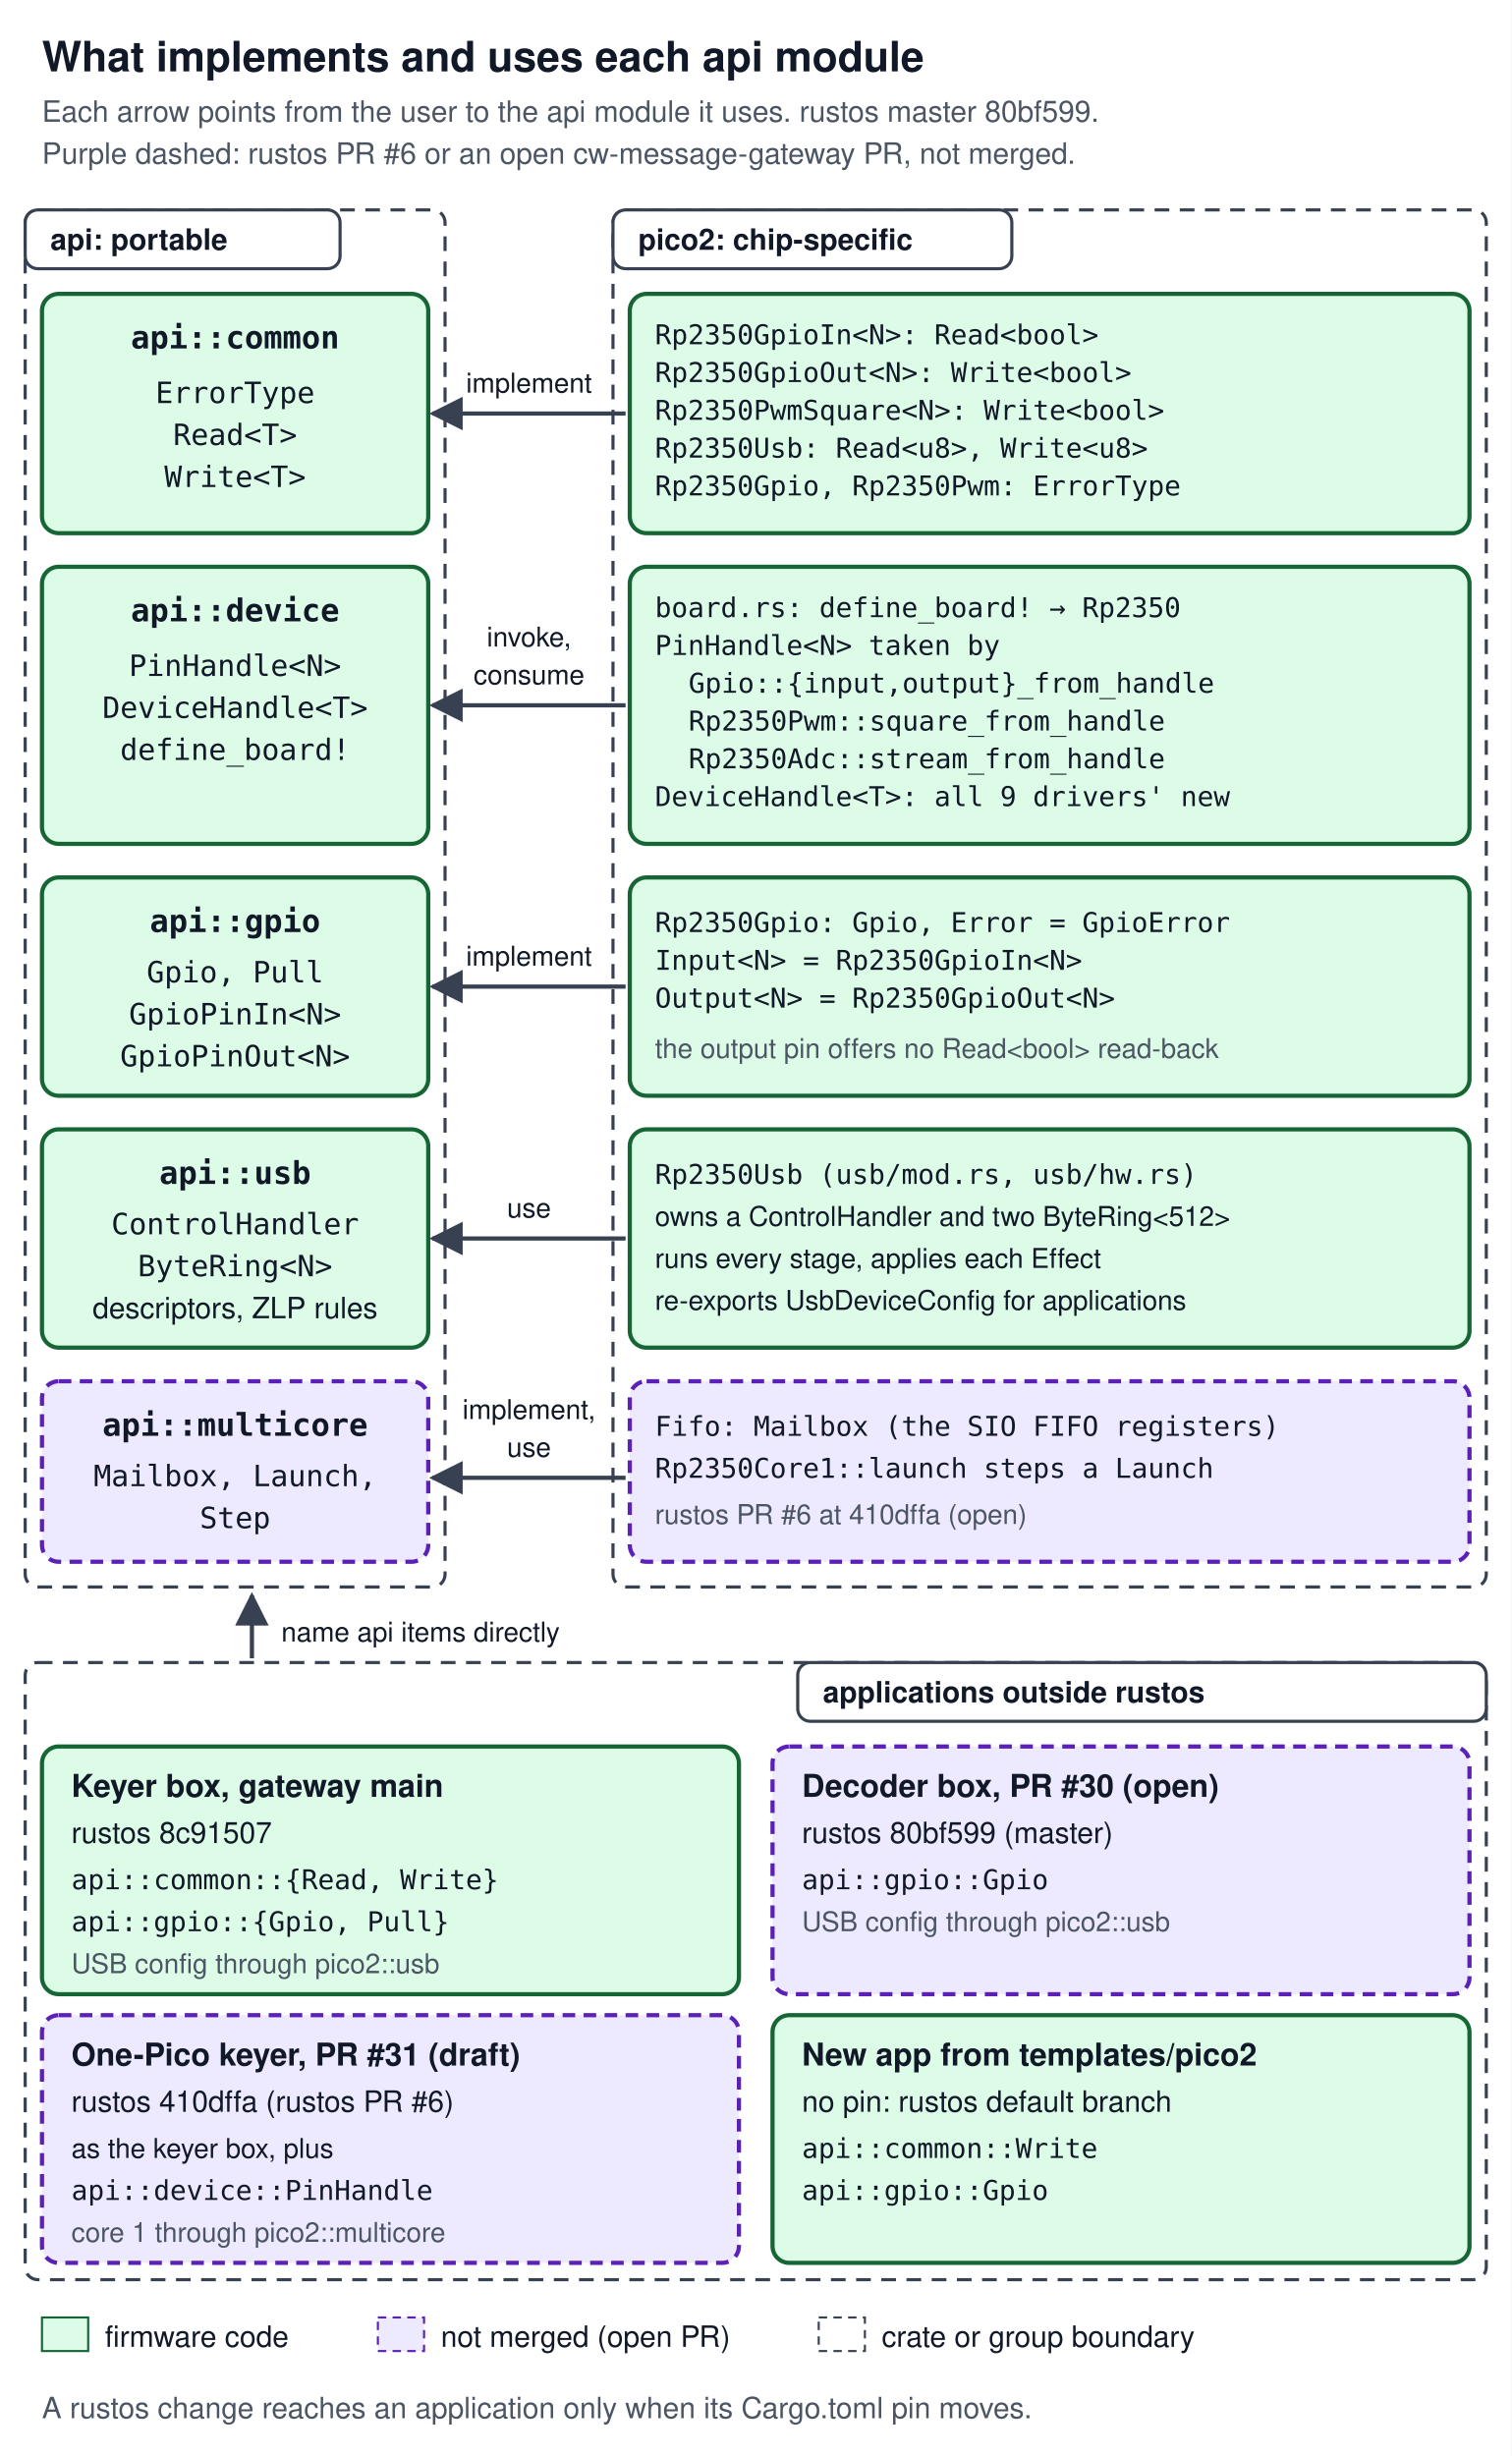
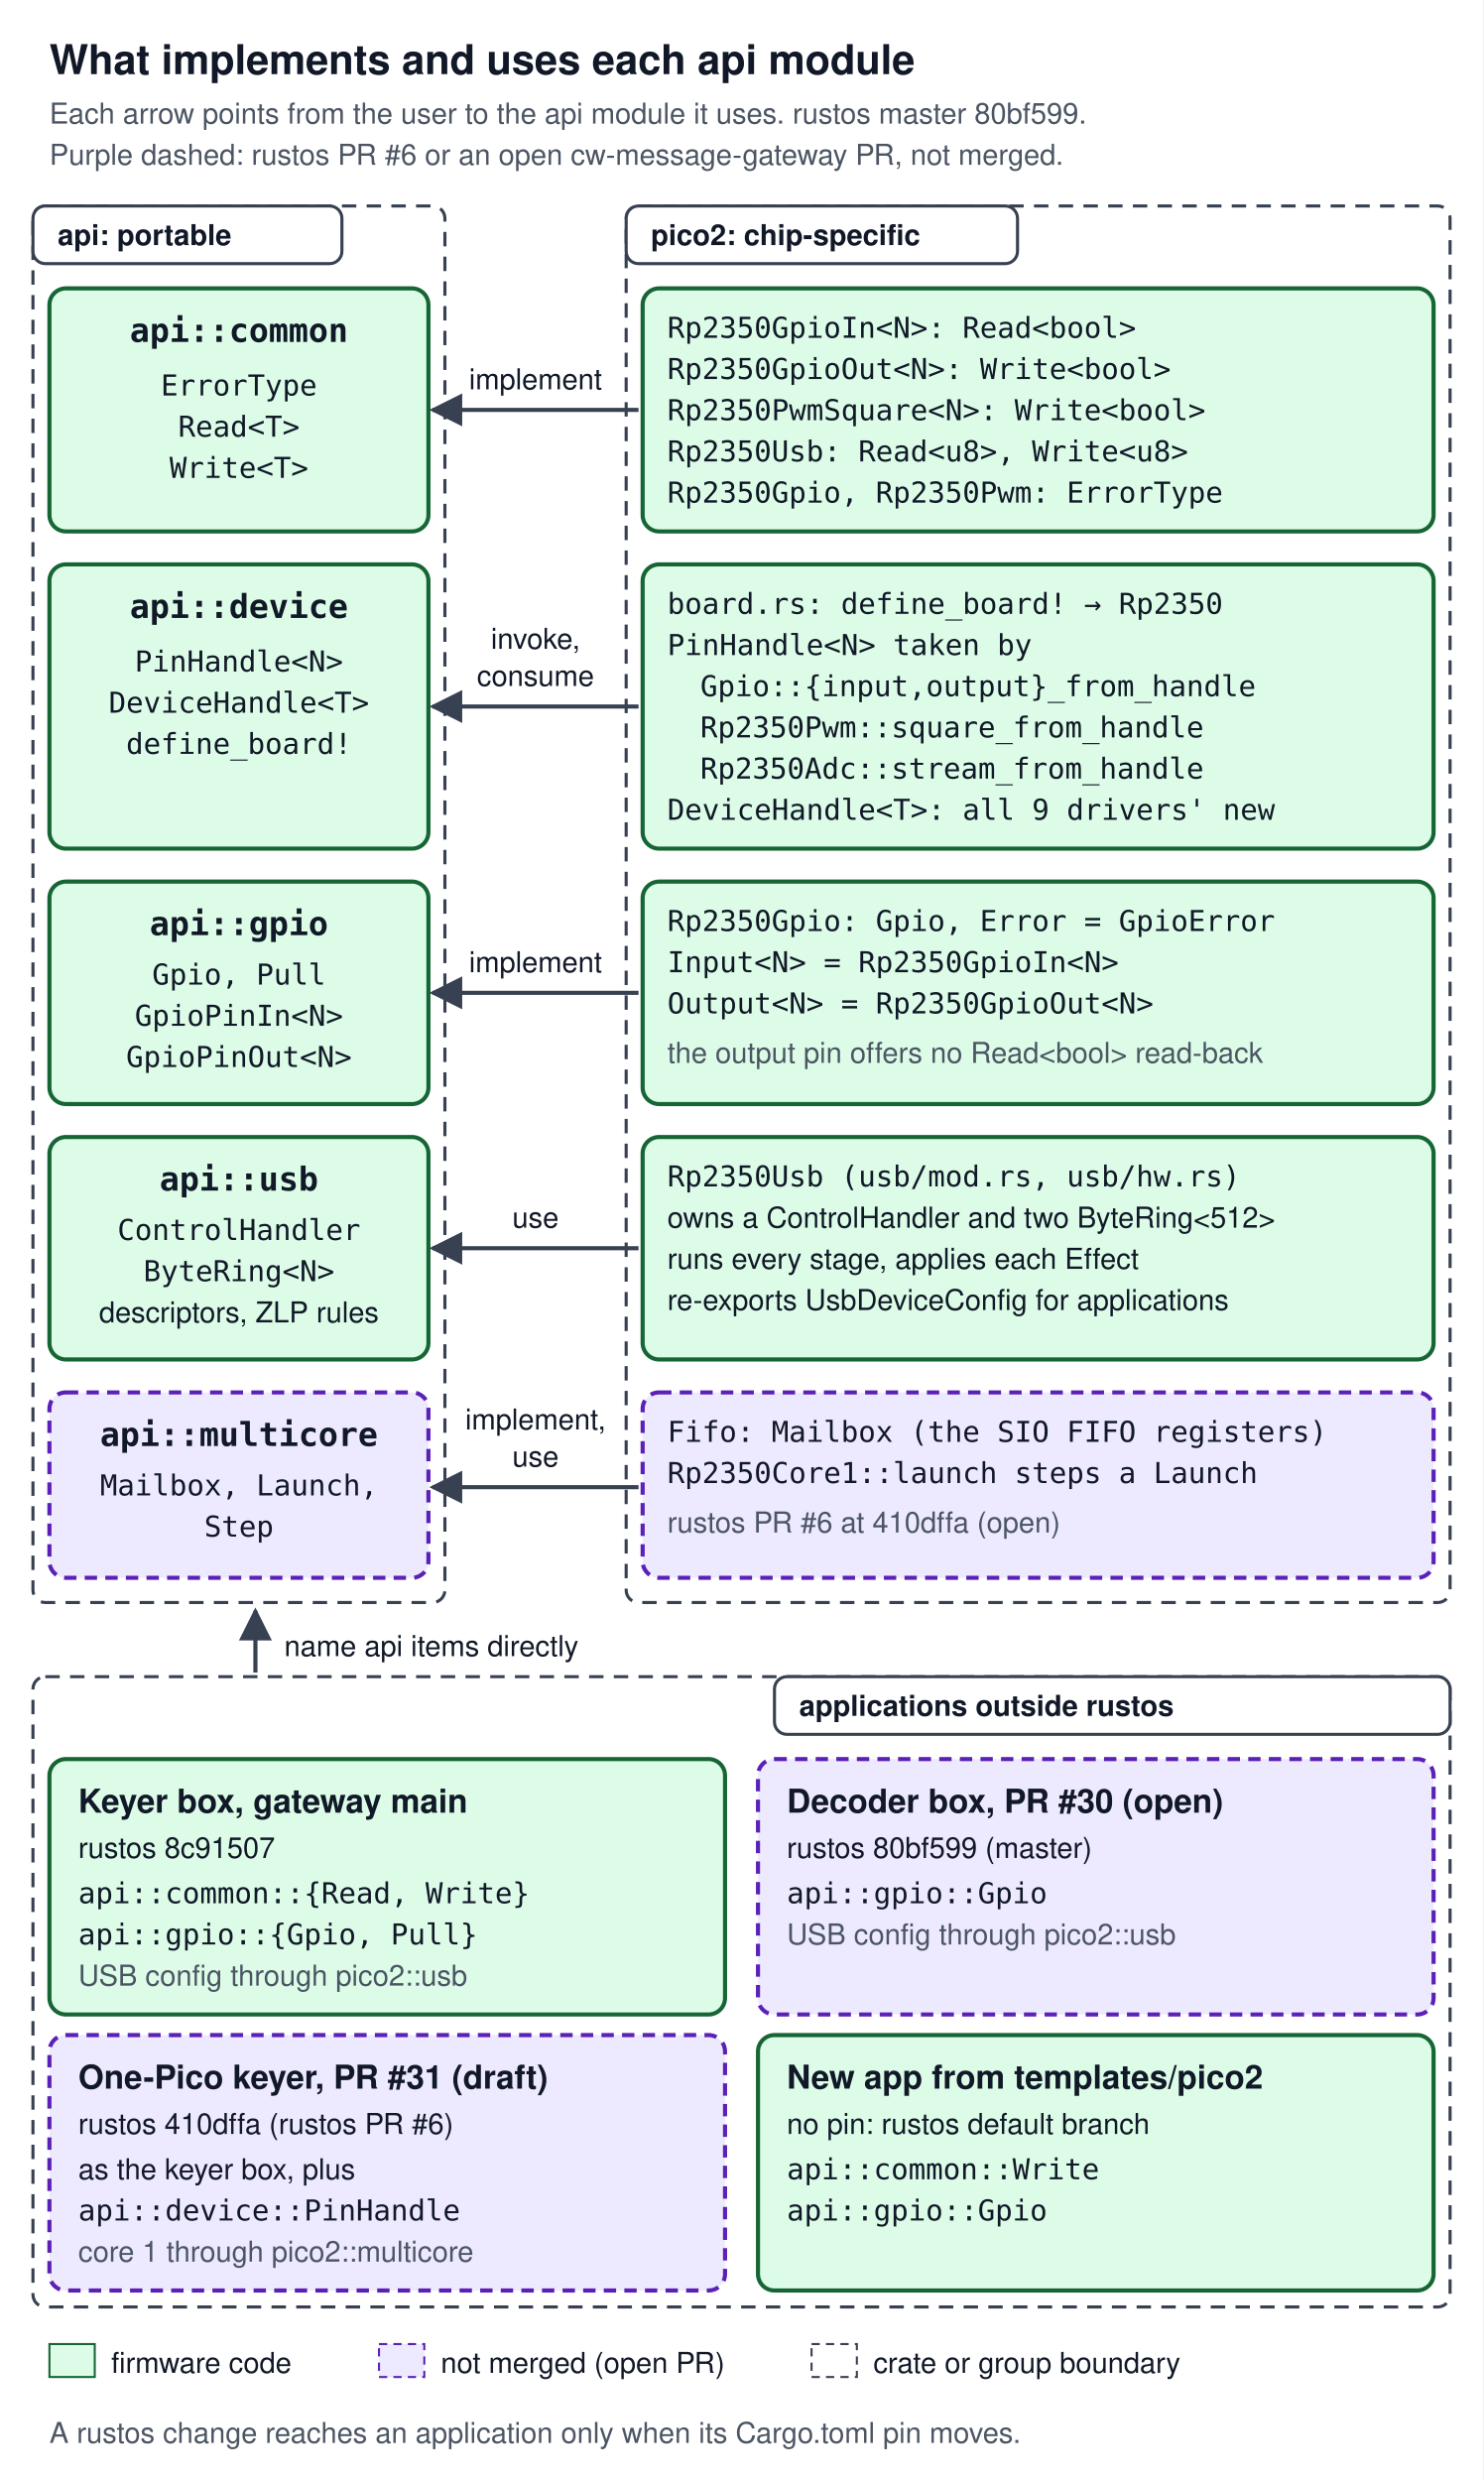
- <svg xmlns="http://www.w3.org/2000/svg" viewBox="0 0 720 1170" width="720" height="1170" font-family="Helvetica, Arial, 'Liberation Sans', sans-serif" font-size="16" fill="#111827">
+ <svg xmlns="http://www.w3.org/2000/svg" viewBox="0 0 720 1204" width="720" height="1204" font-family="Helvetica, Arial, 'Liberation Sans', sans-serif" font-size="16" fill="#111827">
  <defs>
    <marker id="a03dp-arrow" viewBox="0 0 10 10" refX="9" refY="5" markerWidth="8" markerHeight="8" orient="auto-start-reverse">
      <path d="M0,0 L10,5 L0,10 z" fill="#374151" />
    </marker>
  </defs>
-   <rect x="0" y="0" width="720" height="1170" fill="#ffffff" />
-   <text x="20" y="34" font-size="20" font-weight="bold">What implements and uses each api module</text>
-   <text x="20" y="58" font-size="14" fill="#4b5563">Each arrow points from the user to the api module it uses. rustos master 80bf599.</text>
-   <text x="20" y="78" font-size="14" fill="#4b5563">Purple dashed: rustos PR #6 or an open cw-message-gateway PR, not merged.</text>
-   <rect x="12" y="100" width="200" height="656" rx="6" fill="none" stroke="#374151" stroke-width="1.5" stroke-dasharray="7 5" />
-   <rect x="12" y="100" width="150" height="28" rx="6" fill="#ffffff" stroke="#374151" stroke-width="1.5" />
-   <text x="24" y="119" font-size="14" font-weight="bold">api: portable</text>
-   <rect x="292" y="100" width="416" height="656" rx="6" fill="none" stroke="#374151" stroke-width="1.5" stroke-dasharray="7 5" />
-   <rect x="292" y="100" width="190" height="28" rx="6" fill="#ffffff" stroke="#374151" stroke-width="1.5" />
-   <text x="304" y="119" font-size="14" font-weight="bold">pico2: chip-specific</text>
-   <rect x="20" y="140" width="184" height="114" rx="8" fill="#dcfce7" stroke="#166534" stroke-width="2" />
-   <text x="112" y="166" text-anchor="middle" font-size="15" font-weight="bold" font-family="Menlo, Consolas, 'DejaVu Sans Mono', monospace">api::common</text>
-   <text x="112" y="192" text-anchor="middle" font-size="14" font-family="Menlo, Consolas, 'DejaVu Sans Mono', monospace">ErrorType</text>
-   <text x="112" y="212" text-anchor="middle" font-size="14" font-family="Menlo, Consolas, 'DejaVu Sans Mono', monospace">Read&lt;T&gt;</text>
-   <text x="112" y="232" text-anchor="middle" font-size="14" font-family="Menlo, Consolas, 'DejaVu Sans Mono', monospace">Write&lt;T&gt;</text>
-   <rect x="300" y="140" width="400" height="114" rx="8" fill="#dcfce7" stroke="#166534" stroke-width="2" />
-   <text x="312" y="164" font-size="13" font-family="Menlo, Consolas, 'DejaVu Sans Mono', monospace">Rp2350GpioIn&lt;N&gt;: Read&lt;bool&gt;</text>
-   <text x="312" y="182" font-size="13" font-family="Menlo, Consolas, 'DejaVu Sans Mono', monospace">Rp2350GpioOut&lt;N&gt;: Write&lt;bool&gt;</text>
-   <text x="312" y="200" font-size="13" font-family="Menlo, Consolas, 'DejaVu Sans Mono', monospace">Rp2350PwmSquare&lt;N&gt;: Write&lt;bool&gt;</text>
-   <text x="312" y="218" font-size="13" font-family="Menlo, Consolas, 'DejaVu Sans Mono', monospace">Rp2350Usb: Read&lt;u8&gt;, Write&lt;u8&gt;</text>
-   <text x="312" y="236" font-size="13" font-family="Menlo, Consolas, 'DejaVu Sans Mono', monospace">Rp2350Gpio, Rp2350Pwm: ErrorType</text>
-   <line x1="298" y1="197" x2="206" y2="197" stroke="#374151" stroke-width="2" marker-end="url(#a03dp-arrow)" />
-   <text x="252" y="187" text-anchor="middle" font-size="13">implement</text>
-   <rect x="20" y="270" width="184" height="132" rx="8" fill="#dcfce7" stroke="#166534" stroke-width="2" />
-   <text x="112" y="296" text-anchor="middle" font-size="15" font-weight="bold" font-family="Menlo, Consolas, 'DejaVu Sans Mono', monospace">api::device</text>
-   <text x="112" y="322" text-anchor="middle" font-size="14" font-family="Menlo, Consolas, 'DejaVu Sans Mono', monospace">PinHandle&lt;N&gt;</text>
-   <text x="112" y="342" text-anchor="middle" font-size="14" font-family="Menlo, Consolas, 'DejaVu Sans Mono', monospace">DeviceHandle&lt;T&gt;</text>
-   <text x="112" y="362" text-anchor="middle" font-size="14" font-family="Menlo, Consolas, 'DejaVu Sans Mono', monospace">define_board!</text>
-   <rect x="300" y="270" width="400" height="132" rx="8" fill="#dcfce7" stroke="#166534" stroke-width="2" />
-   <text x="312" y="294" font-size="13" font-family="Menlo, Consolas, 'DejaVu Sans Mono', monospace">board.rs: define_board! → Rp2350</text>
-   <text x="312" y="312" font-size="13" font-family="Menlo, Consolas, 'DejaVu Sans Mono', monospace">PinHandle&lt;N&gt; taken by</text>
-   <text x="328" y="330" font-size="13" font-family="Menlo, Consolas, 'DejaVu Sans Mono', monospace">Gpio::{input,output}_from_handle</text>
-   <text x="328" y="348" font-size="13" font-family="Menlo, Consolas, 'DejaVu Sans Mono', monospace">Rp2350Pwm::square_from_handle</text>
-   <text x="328" y="366" font-size="13" font-family="Menlo, Consolas, 'DejaVu Sans Mono', monospace">Rp2350Adc::stream_from_handle</text>
-   <text x="312" y="384" font-size="13" font-family="Menlo, Consolas, 'DejaVu Sans Mono', monospace">DeviceHandle&lt;T&gt;: all 9 drivers' new</text>
-   <line x1="298" y1="336" x2="206" y2="336" stroke="#374151" stroke-width="2" marker-end="url(#a03dp-arrow)" />
-   <text x="252" y="308" text-anchor="middle" font-size="13">invoke,</text>
-   <text x="252" y="326" text-anchor="middle" font-size="13">consume</text>
-   <rect x="20" y="418" width="184" height="104" rx="8" fill="#dcfce7" stroke="#166534" stroke-width="2" />
-   <text x="112" y="444" text-anchor="middle" font-size="15" font-weight="bold" font-family="Menlo, Consolas, 'DejaVu Sans Mono', monospace">api::gpio</text>
-   <text x="112" y="468" text-anchor="middle" font-size="14" font-family="Menlo, Consolas, 'DejaVu Sans Mono', monospace">Gpio, Pull</text>
-   <text x="112" y="488" text-anchor="middle" font-size="14" font-family="Menlo, Consolas, 'DejaVu Sans Mono', monospace">GpioPinIn&lt;N&gt;</text>
-   <text x="112" y="508" text-anchor="middle" font-size="14" font-family="Menlo, Consolas, 'DejaVu Sans Mono', monospace">GpioPinOut&lt;N&gt;</text>
-   <rect x="300" y="418" width="400" height="104" rx="8" fill="#dcfce7" stroke="#166534" stroke-width="2" />
-   <text x="312" y="444" font-size="13" font-family="Menlo, Consolas, 'DejaVu Sans Mono', monospace">Rp2350Gpio: Gpio, Error = GpioError</text>
-   <text x="312" y="462" font-size="13" font-family="Menlo, Consolas, 'DejaVu Sans Mono', monospace">Input&lt;N&gt; = Rp2350GpioIn&lt;N&gt;</text>
-   <text x="312" y="480" font-size="13" font-family="Menlo, Consolas, 'DejaVu Sans Mono', monospace">Output&lt;N&gt; = Rp2350GpioOut&lt;N&gt;</text>
-   <text x="312" y="504" font-size="13" fill="#4b5563">the output pin offers no Read&lt;bool&gt; read-back</text>
-   <line x1="298" y1="470" x2="206" y2="470" stroke="#374151" stroke-width="2" marker-end="url(#a03dp-arrow)" />
-   <text x="252" y="460" text-anchor="middle" font-size="13">implement</text>
-   <rect x="20" y="538" width="184" height="104" rx="8" fill="#dcfce7" stroke="#166534" stroke-width="2" />
-   <text x="112" y="564" text-anchor="middle" font-size="15" font-weight="bold" font-family="Menlo, Consolas, 'DejaVu Sans Mono', monospace">api::usb</text>
-   <text x="112" y="588" text-anchor="middle" font-size="14" font-family="Menlo, Consolas, 'DejaVu Sans Mono', monospace">ControlHandler</text>
-   <text x="112" y="608" text-anchor="middle" font-size="14" font-family="Menlo, Consolas, 'DejaVu Sans Mono', monospace">ByteRing&lt;N&gt;</text>
-   <text x="112" y="628" text-anchor="middle" font-size="14">descriptors, ZLP rules</text>
-   <rect x="300" y="538" width="400" height="104" rx="8" fill="#dcfce7" stroke="#166534" stroke-width="2" />
-   <text x="312" y="564" font-size="13" font-family="Menlo, Consolas, 'DejaVu Sans Mono', monospace">Rp2350Usb (usb/mod.rs, usb/hw.rs)</text>
-   <text x="312" y="584" font-size="13">owns a ControlHandler and two ByteRing&lt;512&gt;</text>
-   <text x="312" y="604" font-size="13">runs every stage, applies each Effect</text>
-   <text x="312" y="624" font-size="13">re-exports UsbDeviceConfig for applications</text>
-   <line x1="298" y1="590" x2="206" y2="590" stroke="#374151" stroke-width="2" marker-end="url(#a03dp-arrow)" />
-   <text x="252" y="580" text-anchor="middle" font-size="13">use</text>
-   <rect x="20" y="658" width="184" height="86" rx="8" fill="#ede9fe" stroke="#5b21b6" stroke-width="2" stroke-dasharray="6 4" />
-   <text x="112" y="684" text-anchor="middle" font-size="15" font-weight="bold" font-family="Menlo, Consolas, 'DejaVu Sans Mono', monospace">api::multicore</text>
-   <text x="112" y="708" text-anchor="middle" font-size="14" font-family="Menlo, Consolas, 'DejaVu Sans Mono', monospace">Mailbox, Launch,</text>
-   <text x="112" y="728" text-anchor="middle" font-size="14" font-family="Menlo, Consolas, 'DejaVu Sans Mono', monospace">Step</text>
-   <rect x="300" y="658" width="400" height="86" rx="8" fill="#ede9fe" stroke="#5b21b6" stroke-width="2" stroke-dasharray="6 4" />
-   <text x="312" y="684" font-size="13" font-family="Menlo, Consolas, 'DejaVu Sans Mono', monospace">Fifo: Mailbox (the SIO FIFO registers)</text>
-   <text x="312" y="704" font-size="13" font-family="Menlo, Consolas, 'DejaVu Sans Mono', monospace">Rp2350Core1::launch steps a Launch</text>
-   <text x="312" y="726" font-size="13" fill="#4b5563">rustos PR #6 at 410dffa (open)</text>
-   <line x1="298" y1="704" x2="206" y2="704" stroke="#374151" stroke-width="2" marker-end="url(#a03dp-arrow)" />
-   <text x="252" y="676" text-anchor="middle" font-size="13">implement,</text>
-   <text x="252" y="694" text-anchor="middle" font-size="13">use</text>
-   <line x1="120" y1="790" x2="120" y2="760" stroke="#374151" stroke-width="2" marker-end="url(#a03dp-arrow)" />
-   <text x="134" y="782" font-size="13">name api items directly</text>
-   <rect x="12" y="792" width="696" height="294" rx="6" fill="none" stroke="#374151" stroke-width="1.5" stroke-dasharray="7 5" />
-   <rect x="380" y="792" width="328" height="28" rx="6" fill="#ffffff" stroke="#374151" stroke-width="1.5" />
-   <text x="392" y="811" font-size="14" font-weight="bold">applications outside rustos</text>
-   <rect x="20" y="832" width="332" height="118" rx="8" fill="#dcfce7" stroke="#166534" stroke-width="2" />
-   <text x="34" y="856" font-size="15" font-weight="bold">Keyer box, gateway main</text>
-   <text x="34" y="878" font-size="14">rustos 8c91507</text>
-   <text x="34" y="900" font-size="13" font-family="Menlo, Consolas, 'DejaVu Sans Mono', monospace">api::common::{Read, Write}</text>
-   <text x="34" y="920" font-size="13" font-family="Menlo, Consolas, 'DejaVu Sans Mono', monospace">api::gpio::{Gpio, Pull}</text>
-   <text x="34" y="940" font-size="13" fill="#4b5563">USB config through pico2::usb</text>
-   <rect x="368" y="832" width="332" height="118" rx="8" fill="#ede9fe" stroke="#5b21b6" stroke-width="2" stroke-dasharray="6 4" />
-   <text x="382" y="856" font-size="15" font-weight="bold">Decoder box, PR #30 (open)</text>
-   <text x="382" y="878" font-size="14">rustos 80bf599 (master)</text>
-   <text x="382" y="900" font-size="13" font-family="Menlo, Consolas, 'DejaVu Sans Mono', monospace">api::gpio::Gpio</text>
-   <text x="382" y="920" font-size="13" fill="#4b5563">USB config through pico2::usb</text>
-   <rect x="20" y="960" width="332" height="118" rx="8" fill="#ede9fe" stroke="#5b21b6" stroke-width="2" stroke-dasharray="6 4" />
-   <text x="34" y="984" font-size="15" font-weight="bold">One-Pico keyer, PR #31 (draft)</text>
-   <text x="34" y="1006" font-size="14">rustos 410dffa (rustos PR #6)</text>
-   <text x="34" y="1028" font-size="13">as the keyer box, plus</text>
-   <text x="34" y="1048" font-size="13" font-family="Menlo, Consolas, 'DejaVu Sans Mono', monospace">api::device::PinHandle</text>
-   <text x="34" y="1068" font-size="13" fill="#4b5563">core 1 through pico2::multicore</text>
-   <rect x="368" y="960" width="332" height="118" rx="8" fill="#dcfce7" stroke="#166534" stroke-width="2" />
-   <text x="382" y="984" font-size="15" font-weight="bold">New app from templates/pico2</text>
-   <text x="382" y="1006" font-size="14">no pin: rustos default branch</text>
-   <text x="382" y="1028" font-size="13" font-family="Menlo, Consolas, 'DejaVu Sans Mono', monospace">api::common::Write</text>
-   <text x="382" y="1048" font-size="13" font-family="Menlo, Consolas, 'DejaVu Sans Mono', monospace">api::gpio::Gpio</text>
-   <rect x="20" y="1104" width="22" height="16" fill="#dcfce7" stroke="#166534" />
-   <text x="50" y="1118" font-size="14">firmware code</text>
-   <rect x="180" y="1104" width="22" height="16" fill="#ede9fe" stroke="#5b21b6" stroke-dasharray="4 3" />
-   <text x="210" y="1118" font-size="14">not merged (open PR)</text>
-   <rect x="390" y="1104" width="22" height="16" fill="none" stroke="#374151" stroke-dasharray="4 3" />
-   <text x="420" y="1118" font-size="14">crate or group boundary</text>
-   <text x="20" y="1152" font-size="14" fill="#4b5563">A rustos change reaches an application only when its Cargo.toml pin moves.</text>
+   <rect x="0" y="0" width="720" height="1204" fill="#ffffff" />
+   <text x="24" y="36" font-size="20" font-weight="bold">What implements and uses each api module</text>
+   <text x="24" y="60" font-size="14" fill="#4b5563">Each arrow points from the user to the api module it uses. rustos master 80bf599.</text>
+   <text x="24" y="80" font-size="14" fill="#4b5563">Purple dashed: rustos PR #6 or an open cw-message-gateway PR, not merged.</text>
+   <rect x="16" y="100" width="200" height="678" rx="6" fill="none" stroke="#374151" stroke-width="1.5" stroke-dasharray="7 5" />
+   <rect x="16" y="100" width="150" height="28" rx="6" fill="#ffffff" stroke="#374151" stroke-width="1.5" />
+   <text x="28" y="119" font-size="14" font-weight="bold">api: portable</text>
+   <rect x="304" y="100" width="400" height="678" rx="6" fill="none" stroke="#374151" stroke-width="1.5" stroke-dasharray="7 5" />
+   <rect x="304" y="100" width="190" height="28" rx="6" fill="#ffffff" stroke="#374151" stroke-width="1.5" />
+   <text x="316" y="119" font-size="14" font-weight="bold">pico2: chip-specific</text>
+   <rect x="24" y="140" width="184" height="118" rx="8" fill="#dcfce7" stroke="#166534" stroke-width="2" />
+   <text x="116" y="166" text-anchor="middle" font-size="16" font-weight="bold" font-family="Menlo, Consolas, 'DejaVu Sans Mono', monospace">api::common</text>
+   <text x="116" y="192" text-anchor="middle" font-size="14" font-family="Menlo, Consolas, 'DejaVu Sans Mono', monospace">ErrorType</text>
+   <text x="116" y="212" text-anchor="middle" font-size="14" font-family="Menlo, Consolas, 'DejaVu Sans Mono', monospace">Read&lt;T&gt;</text>
+   <text x="116" y="232" text-anchor="middle" font-size="14" font-family="Menlo, Consolas, 'DejaVu Sans Mono', monospace">Write&lt;T&gt;</text>
+   <rect x="312" y="140" width="384" height="118" rx="8" fill="#dcfce7" stroke="#166534" stroke-width="2" />
+   <text x="324" y="164" font-size="14" font-family="Menlo, Consolas, 'DejaVu Sans Mono', monospace">Rp2350GpioIn&lt;N&gt;: Read&lt;bool&gt;</text>
+   <text x="324" y="184" font-size="14" font-family="Menlo, Consolas, 'DejaVu Sans Mono', monospace">Rp2350GpioOut&lt;N&gt;: Write&lt;bool&gt;</text>
+   <text x="324" y="204" font-size="14" font-family="Menlo, Consolas, 'DejaVu Sans Mono', monospace">Rp2350PwmSquare&lt;N&gt;: Write&lt;bool&gt;</text>
+   <text x="324" y="224" font-size="14" font-family="Menlo, Consolas, 'DejaVu Sans Mono', monospace">Rp2350Usb: Read&lt;u8&gt;, Write&lt;u8&gt;</text>
+   <text x="324" y="244" font-size="14" font-family="Menlo, Consolas, 'DejaVu Sans Mono', monospace">Rp2350Gpio, Rp2350Pwm: ErrorType</text>
+   <line x1="310" y1="199" x2="210" y2="199" stroke="#374151" stroke-width="2" marker-end="url(#a03dp-arrow)" />
+   <text x="260" y="189" text-anchor="middle" font-size="14">implement</text>
+   <rect x="24" y="274" width="184" height="138" rx="8" fill="#dcfce7" stroke="#166534" stroke-width="2" />
+   <text x="116" y="300" text-anchor="middle" font-size="16" font-weight="bold" font-family="Menlo, Consolas, 'DejaVu Sans Mono', monospace">api::device</text>
+   <text x="116" y="326" text-anchor="middle" font-size="14" font-family="Menlo, Consolas, 'DejaVu Sans Mono', monospace">PinHandle&lt;N&gt;</text>
+   <text x="116" y="346" text-anchor="middle" font-size="14" font-family="Menlo, Consolas, 'DejaVu Sans Mono', monospace">DeviceHandle&lt;T&gt;</text>
+   <text x="116" y="366" text-anchor="middle" font-size="14" font-family="Menlo, Consolas, 'DejaVu Sans Mono', monospace">define_board!</text>
+   <rect x="312" y="274" width="384" height="138" rx="8" fill="#dcfce7" stroke="#166534" stroke-width="2" />
+   <text x="324" y="298" font-size="14" font-family="Menlo, Consolas, 'DejaVu Sans Mono', monospace">board.rs: define_board! → Rp2350</text>
+   <text x="324" y="318" font-size="14" font-family="Menlo, Consolas, 'DejaVu Sans Mono', monospace">PinHandle&lt;N&gt; taken by</text>
+   <text x="340" y="338" font-size="14" font-family="Menlo, Consolas, 'DejaVu Sans Mono', monospace">Gpio::{input,output}_from_handle</text>
+   <text x="340" y="358" font-size="14" font-family="Menlo, Consolas, 'DejaVu Sans Mono', monospace">Rp2350Pwm::square_from_handle</text>
+   <text x="340" y="378" font-size="14" font-family="Menlo, Consolas, 'DejaVu Sans Mono', monospace">Rp2350Adc::stream_from_handle</text>
+   <text x="324" y="398" font-size="14" font-family="Menlo, Consolas, 'DejaVu Sans Mono', monospace">DeviceHandle&lt;T&gt;: all 9 drivers' new</text>
+   <line x1="310" y1="343" x2="210" y2="343" stroke="#374151" stroke-width="2" marker-end="url(#a03dp-arrow)" />
+   <text x="260" y="315" text-anchor="middle" font-size="14">invoke,</text>
+   <text x="260" y="333" text-anchor="middle" font-size="14">consume</text>
+   <rect x="24" y="428" width="184" height="108" rx="8" fill="#dcfce7" stroke="#166534" stroke-width="2" />
+   <text x="116" y="454" text-anchor="middle" font-size="16" font-weight="bold" font-family="Menlo, Consolas, 'DejaVu Sans Mono', monospace">api::gpio</text>
+   <text x="116" y="478" text-anchor="middle" font-size="14" font-family="Menlo, Consolas, 'DejaVu Sans Mono', monospace">Gpio, Pull</text>
+   <text x="116" y="498" text-anchor="middle" font-size="14" font-family="Menlo, Consolas, 'DejaVu Sans Mono', monospace">GpioPinIn&lt;N&gt;</text>
+   <text x="116" y="518" text-anchor="middle" font-size="14" font-family="Menlo, Consolas, 'DejaVu Sans Mono', monospace">GpioPinOut&lt;N&gt;</text>
+   <rect x="312" y="428" width="384" height="108" rx="8" fill="#dcfce7" stroke="#166534" stroke-width="2" />
+   <text x="324" y="452" font-size="14" font-family="Menlo, Consolas, 'DejaVu Sans Mono', monospace">Rp2350Gpio: Gpio, Error = GpioError</text>
+   <text x="324" y="472" font-size="14" font-family="Menlo, Consolas, 'DejaVu Sans Mono', monospace">Input&lt;N&gt; = Rp2350GpioIn&lt;N&gt;</text>
+   <text x="324" y="492" font-size="14" font-family="Menlo, Consolas, 'DejaVu Sans Mono', monospace">Output&lt;N&gt; = Rp2350GpioOut&lt;N&gt;</text>
+   <text x="324" y="516" font-size="14" fill="#4b5563">the output pin offers no Read&lt;bool&gt; read-back</text>
+   <line x1="310" y1="482" x2="210" y2="482" stroke="#374151" stroke-width="2" marker-end="url(#a03dp-arrow)" />
+   <text x="260" y="472" text-anchor="middle" font-size="14">implement</text>
+   <rect x="24" y="552" width="184" height="108" rx="8" fill="#dcfce7" stroke="#166534" stroke-width="2" />
+   <text x="116" y="578" text-anchor="middle" font-size="16" font-weight="bold" font-family="Menlo, Consolas, 'DejaVu Sans Mono', monospace">api::usb</text>
+   <text x="116" y="602" text-anchor="middle" font-size="14" font-family="Menlo, Consolas, 'DejaVu Sans Mono', monospace">ControlHandler</text>
+   <text x="116" y="622" text-anchor="middle" font-size="14" font-family="Menlo, Consolas, 'DejaVu Sans Mono', monospace">ByteRing&lt;N&gt;</text>
+   <text x="116" y="642" text-anchor="middle" font-size="14">descriptors, ZLP rules</text>
+   <rect x="312" y="552" width="384" height="108" rx="8" fill="#dcfce7" stroke="#166534" stroke-width="2" />
+   <text x="324" y="576" font-size="14" font-family="Menlo, Consolas, 'DejaVu Sans Mono', monospace">Rp2350Usb (usb/mod.rs, usb/hw.rs)</text>
+   <text x="324" y="596" font-size="14">owns a ControlHandler and two ByteRing&lt;512&gt;</text>
+   <text x="324" y="616" font-size="14">runs every stage, applies each Effect</text>
+   <text x="324" y="636" font-size="14">re-exports UsbDeviceConfig for applications</text>
+   <line x1="310" y1="606" x2="210" y2="606" stroke="#374151" stroke-width="2" marker-end="url(#a03dp-arrow)" />
+   <text x="260" y="596" text-anchor="middle" font-size="14">use</text>
+   <rect x="24" y="676" width="184" height="90" rx="8" fill="#ede9fe" stroke="#5b21b6" stroke-width="2" stroke-dasharray="6 4" />
+   <text x="116" y="702" text-anchor="middle" font-size="16" font-weight="bold" font-family="Menlo, Consolas, 'DejaVu Sans Mono', monospace">api::multicore</text>
+   <text x="116" y="726" text-anchor="middle" font-size="14" font-family="Menlo, Consolas, 'DejaVu Sans Mono', monospace">Mailbox, Launch,</text>
+   <text x="116" y="746" text-anchor="middle" font-size="14" font-family="Menlo, Consolas, 'DejaVu Sans Mono', monospace">Step</text>
+   <rect x="312" y="676" width="384" height="90" rx="8" fill="#ede9fe" stroke="#5b21b6" stroke-width="2" stroke-dasharray="6 4" />
+   <text x="324" y="700" font-size="14" font-family="Menlo, Consolas, 'DejaVu Sans Mono', monospace">Fifo: Mailbox (the SIO FIFO registers)</text>
+   <text x="324" y="720" font-size="14" font-family="Menlo, Consolas, 'DejaVu Sans Mono', monospace">Rp2350Core1::launch steps a Launch</text>
+   <text x="324" y="744" font-size="14" fill="#4b5563">rustos PR #6 at 410dffa (open)</text>
+   <line x1="310" y1="722" x2="210" y2="722" stroke="#374151" stroke-width="2" marker-end="url(#a03dp-arrow)" />
+   <text x="260" y="694" text-anchor="middle" font-size="14">implement,</text>
+   <text x="260" y="712" text-anchor="middle" font-size="14">use</text>
+   <line x1="124" y1="812" x2="124" y2="782" stroke="#374151" stroke-width="2" marker-end="url(#a03dp-arrow)" />
+   <text x="138" y="804" font-size="14">name api items directly</text>
+   <rect x="16" y="814" width="688" height="306" rx="6" fill="none" stroke="#374151" stroke-width="1.5" stroke-dasharray="7 5" />
+   <rect x="376" y="814" width="328" height="28" rx="6" fill="#ffffff" stroke="#374151" stroke-width="1.5" />
+   <text x="388" y="833" font-size="14" font-weight="bold">applications outside rustos</text>
+   <rect x="24" y="854" width="328" height="124" rx="8" fill="#dcfce7" stroke="#166534" stroke-width="2" />
+   <text x="38" y="880" font-size="16" font-weight="bold">Keyer box, gateway main</text>
+   <text x="38" y="902" font-size="14">rustos 8c91507</text>
+   <text x="38" y="924" font-size="14" font-family="Menlo, Consolas, 'DejaVu Sans Mono', monospace">api::common::{Read, Write}</text>
+   <text x="38" y="944" font-size="14" font-family="Menlo, Consolas, 'DejaVu Sans Mono', monospace">api::gpio::{Gpio, Pull}</text>
+   <text x="38" y="964" font-size="14" fill="#4b5563">USB config through pico2::usb</text>
+   <rect x="368" y="854" width="328" height="124" rx="8" fill="#ede9fe" stroke="#5b21b6" stroke-width="2" stroke-dasharray="6 4" />
+   <text x="382" y="880" font-size="16" font-weight="bold">Decoder box, PR #30 (open)</text>
+   <text x="382" y="902" font-size="14">rustos 80bf599 (master)</text>
+   <text x="382" y="924" font-size="14" font-family="Menlo, Consolas, 'DejaVu Sans Mono', monospace">api::gpio::Gpio</text>
+   <text x="382" y="944" font-size="14" fill="#4b5563">USB config through pico2::usb</text>
+   <rect x="24" y="988" width="328" height="124" rx="8" fill="#ede9fe" stroke="#5b21b6" stroke-width="2" stroke-dasharray="6 4" />
+   <text x="38" y="1014" font-size="16" font-weight="bold">One-Pico keyer, PR #31 (draft)</text>
+   <text x="38" y="1036" font-size="14">rustos 410dffa (rustos PR #6)</text>
+   <text x="38" y="1058" font-size="14">as the keyer box, plus</text>
+   <text x="38" y="1078" font-size="14" font-family="Menlo, Consolas, 'DejaVu Sans Mono', monospace">api::device::PinHandle</text>
+   <text x="38" y="1098" font-size="14" fill="#4b5563">core 1 through pico2::multicore</text>
+   <rect x="368" y="988" width="328" height="124" rx="8" fill="#dcfce7" stroke="#166534" stroke-width="2" />
+   <text x="382" y="1014" font-size="16" font-weight="bold">New app from templates/pico2</text>
+   <text x="382" y="1036" font-size="14">no pin: rustos default branch</text>
+   <text x="382" y="1058" font-size="14" font-family="Menlo, Consolas, 'DejaVu Sans Mono', monospace">api::common::Write</text>
+   <text x="382" y="1078" font-size="14" font-family="Menlo, Consolas, 'DejaVu Sans Mono', monospace">api::gpio::Gpio</text>
+   <rect x="24" y="1138" width="22" height="16" fill="#dcfce7" stroke="#166534" />
+   <text x="54" y="1152" font-size="14">firmware code</text>
+   <rect x="184" y="1138" width="22" height="16" fill="#ede9fe" stroke="#5b21b6" stroke-dasharray="4 3" />
+   <text x="214" y="1152" font-size="14">not merged (open PR)</text>
+   <rect x="394" y="1138" width="22" height="16" fill="none" stroke="#374151" stroke-dasharray="4 3" />
+   <text x="424" y="1152" font-size="14">crate or group boundary</text>
+   <text x="24" y="1186" font-size="14" fill="#4b5563">A rustos change reaches an application only when its Cargo.toml pin moves.</text>
</svg>
